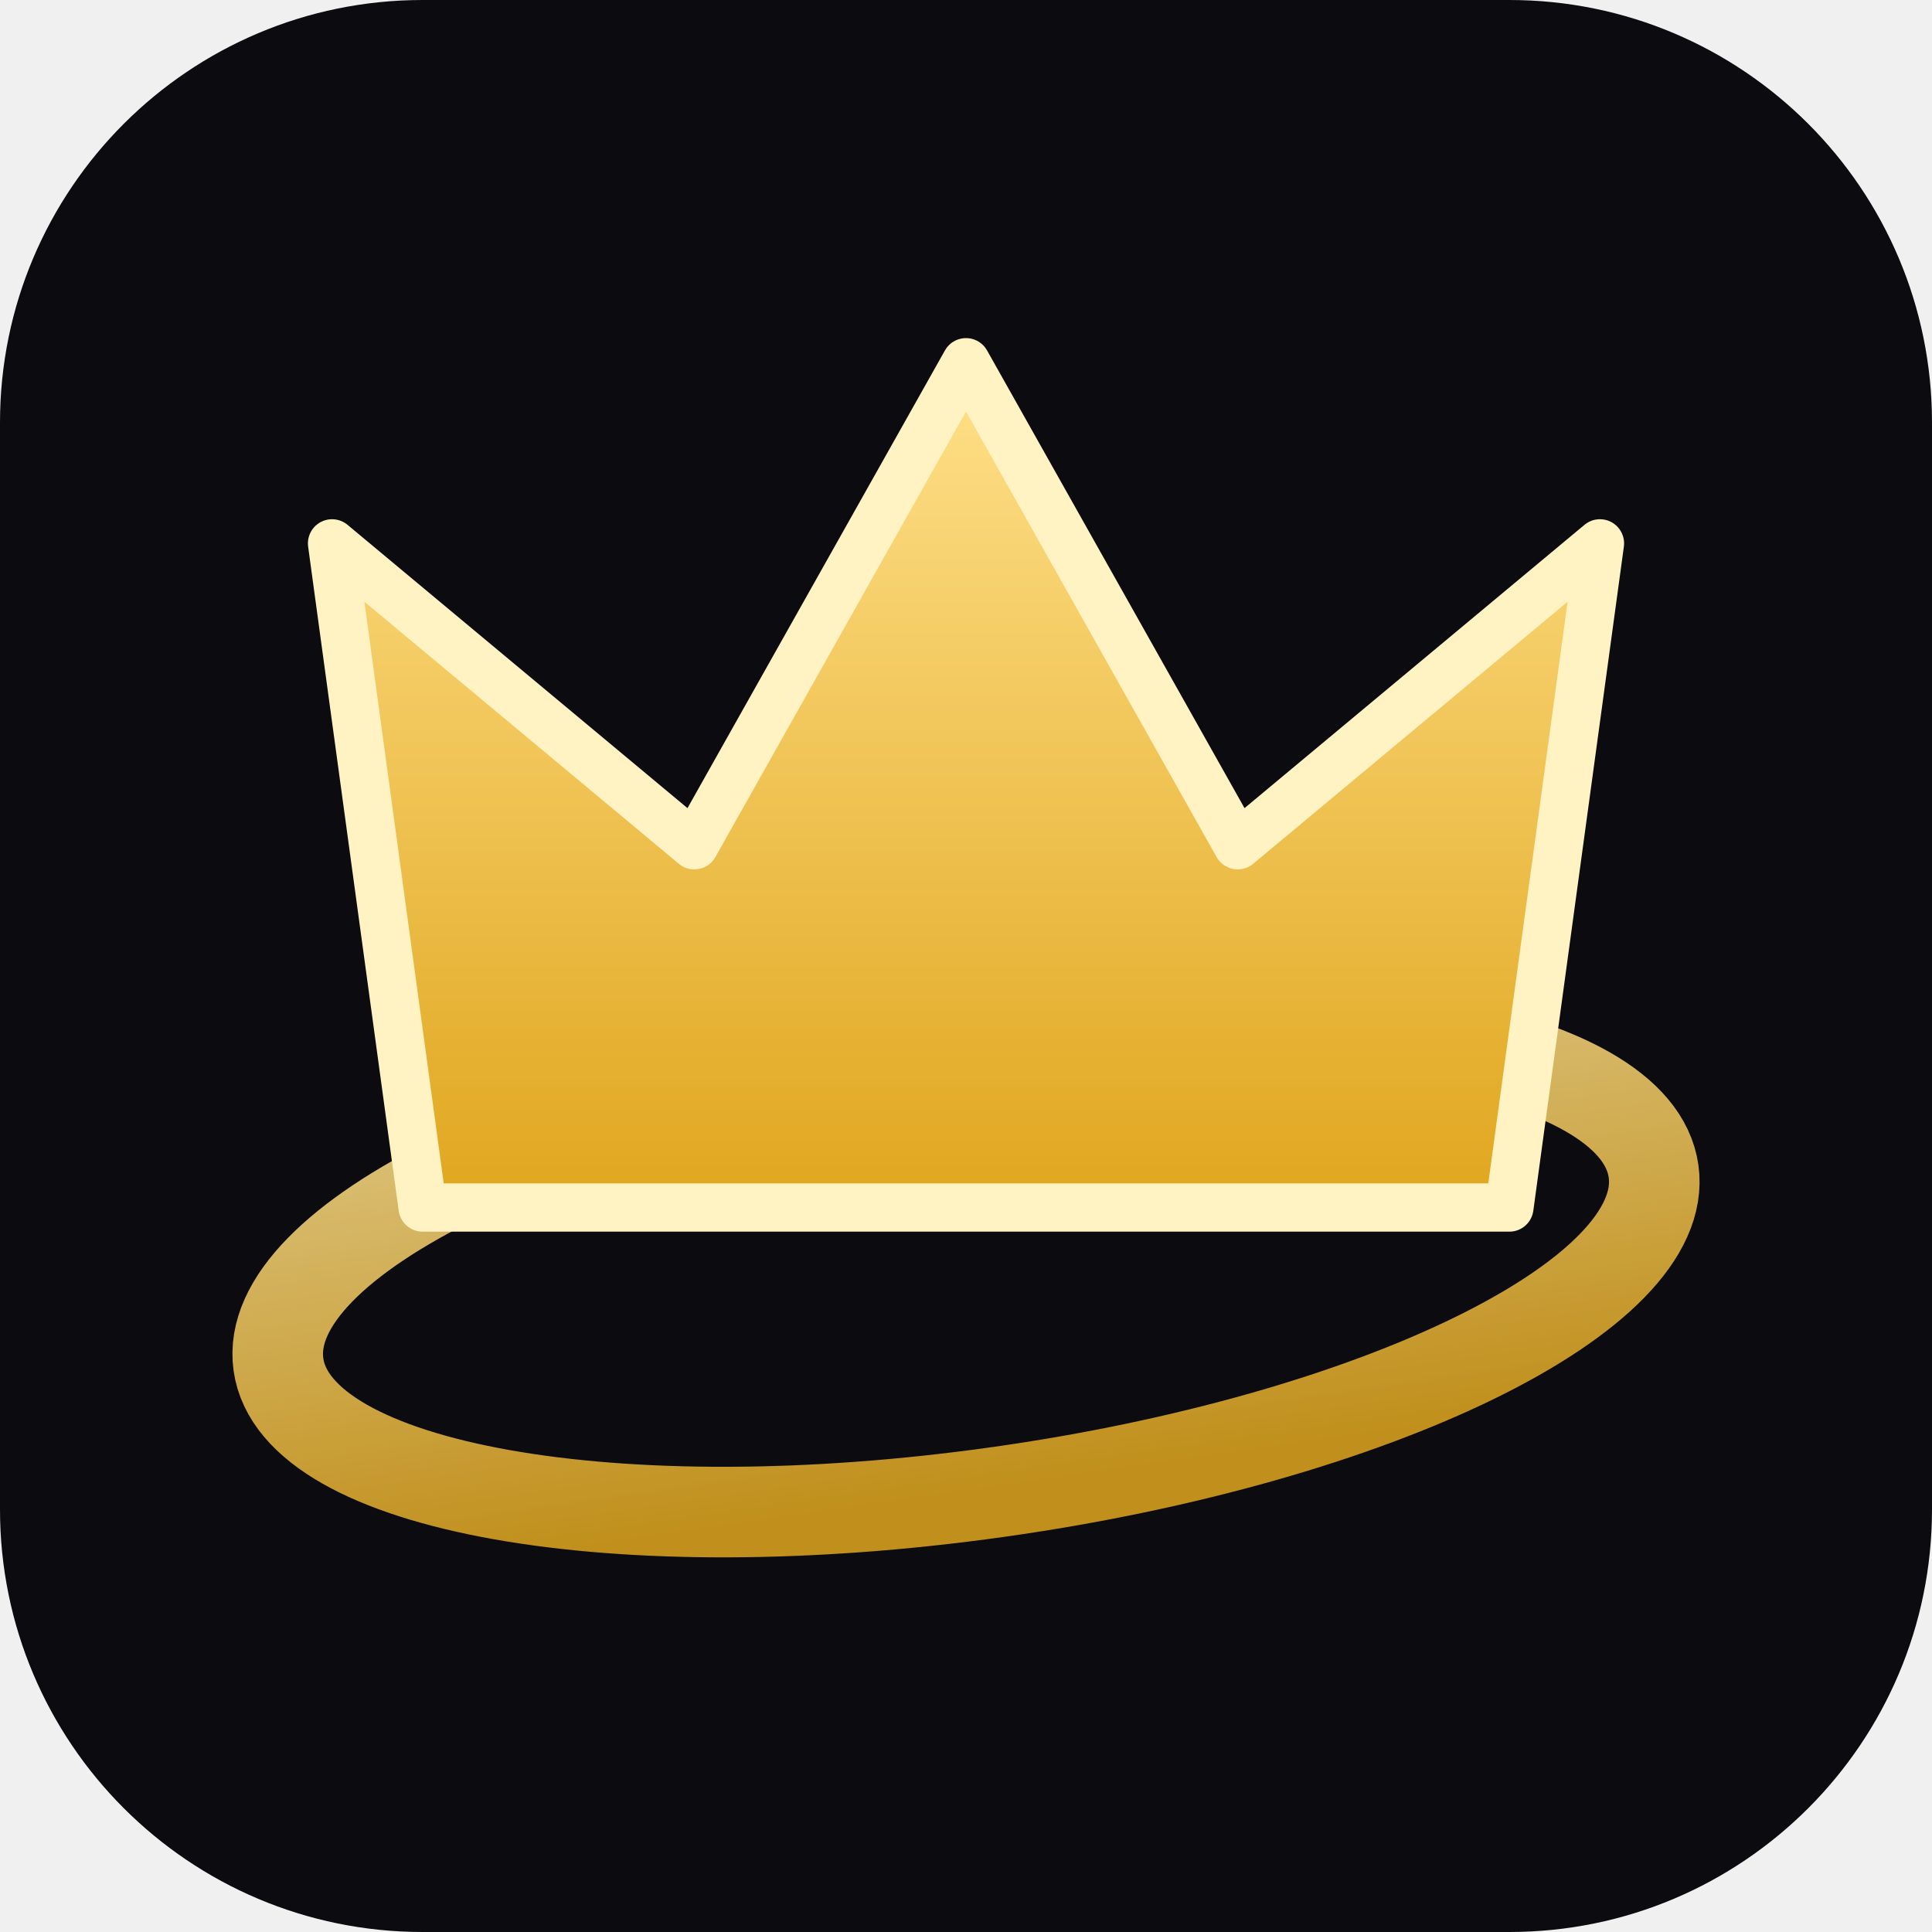
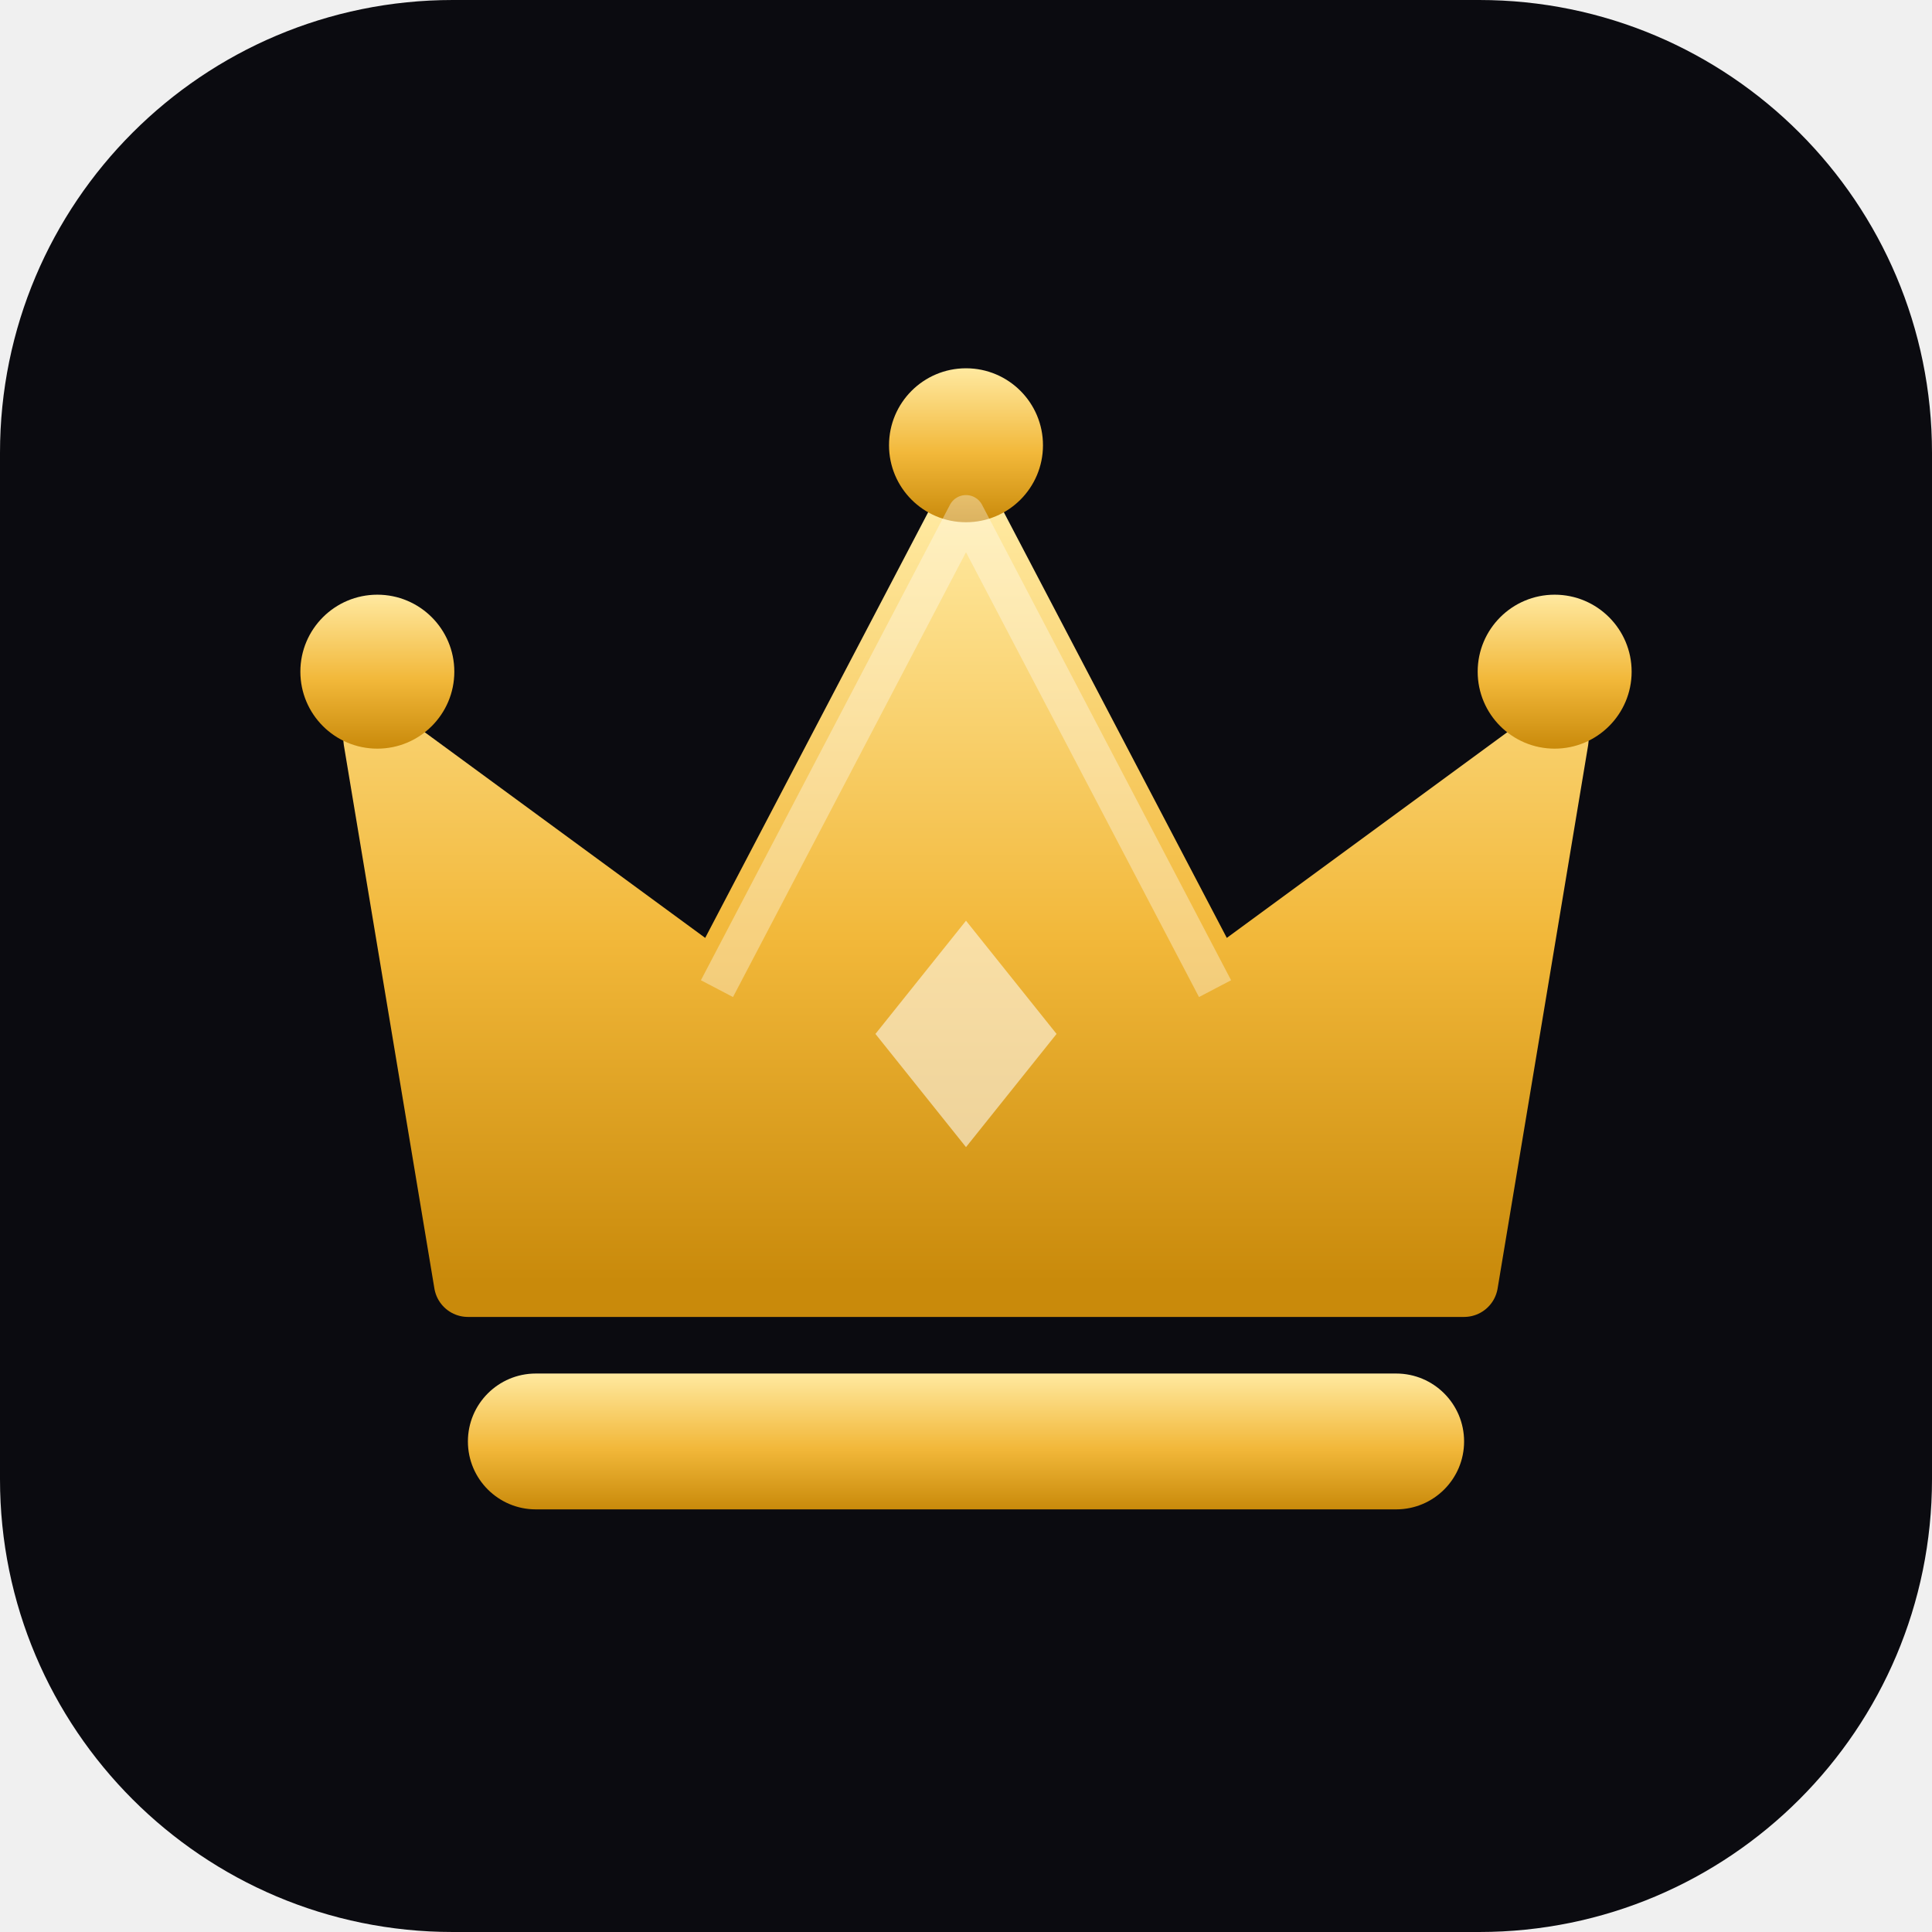
<svg xmlns="http://www.w3.org/2000/svg" viewBox="0 0 64 64">
-   <defs>
-     <linearGradient id="g" x1="0" y1="0" x2="0" y2="1">
-       <stop offset="0" stop-color="#ffe08a" />
-       <stop offset="1" stop-color="#e0a61e" />
-     </linearGradient>
-   </defs>
-   <rect width="64" height="64" rx="14" fill="#0b0b10" />
-   <ellipse cx="32" cy="42" rx="23" ry="7.5" fill="none" stroke="url(#g)" stroke-width="3" transform="rotate(-8 32 42)" opacity=".85" />
-   <path d="M14 40L11 18L23 28L32 12L41 28L53 18L50 40Z" fill="url(#g)" stroke="#fff3c4" stroke-width="1.6" stroke-linejoin="round" />
+   <rect width="64" height="64" rx="15" fill="#0b0b10" />
+   <g transform="translate(8 8) scale(.75)">
+     <defs>
+       <linearGradient id="cg" x1="0" y1="0" x2="0" y2="1">
+         <stop offset="0" stop-color="#ffe9a0" />
+         <stop offset=".55" stop-color="#f2b83a" />
+         <stop offset="1" stop-color="#c98a0b" />
+       </linearGradient>
+     </defs>
+     <path d="M10 46 6 22l15 11L32 12l11 21 15-11-4 24Z" fill="url(#cg)" stroke="url(#cg)" stroke-width="3" stroke-linejoin="round" />
+     <rect x="10" y="50" width="44" height="6" rx="3" fill="url(#cg)" />
+     <circle cx="6" cy="19" r="3.4" fill="url(#cg)" />
+     <circle cx="32" cy="9" r="3.4" fill="url(#cg)" />
+     <circle cx="58" cy="19" r="3.4" fill="url(#cg)" />
+     <path d="M32 30l4 5-4 5-4-5Z" fill="#fff" opacity=".55" />
+     <path d="M21 33 32 12 43 33" fill="none" stroke="#fff" stroke-opacity=".35" stroke-width="1.6" stroke-linejoin="round" />
+   </g>
</svg>
